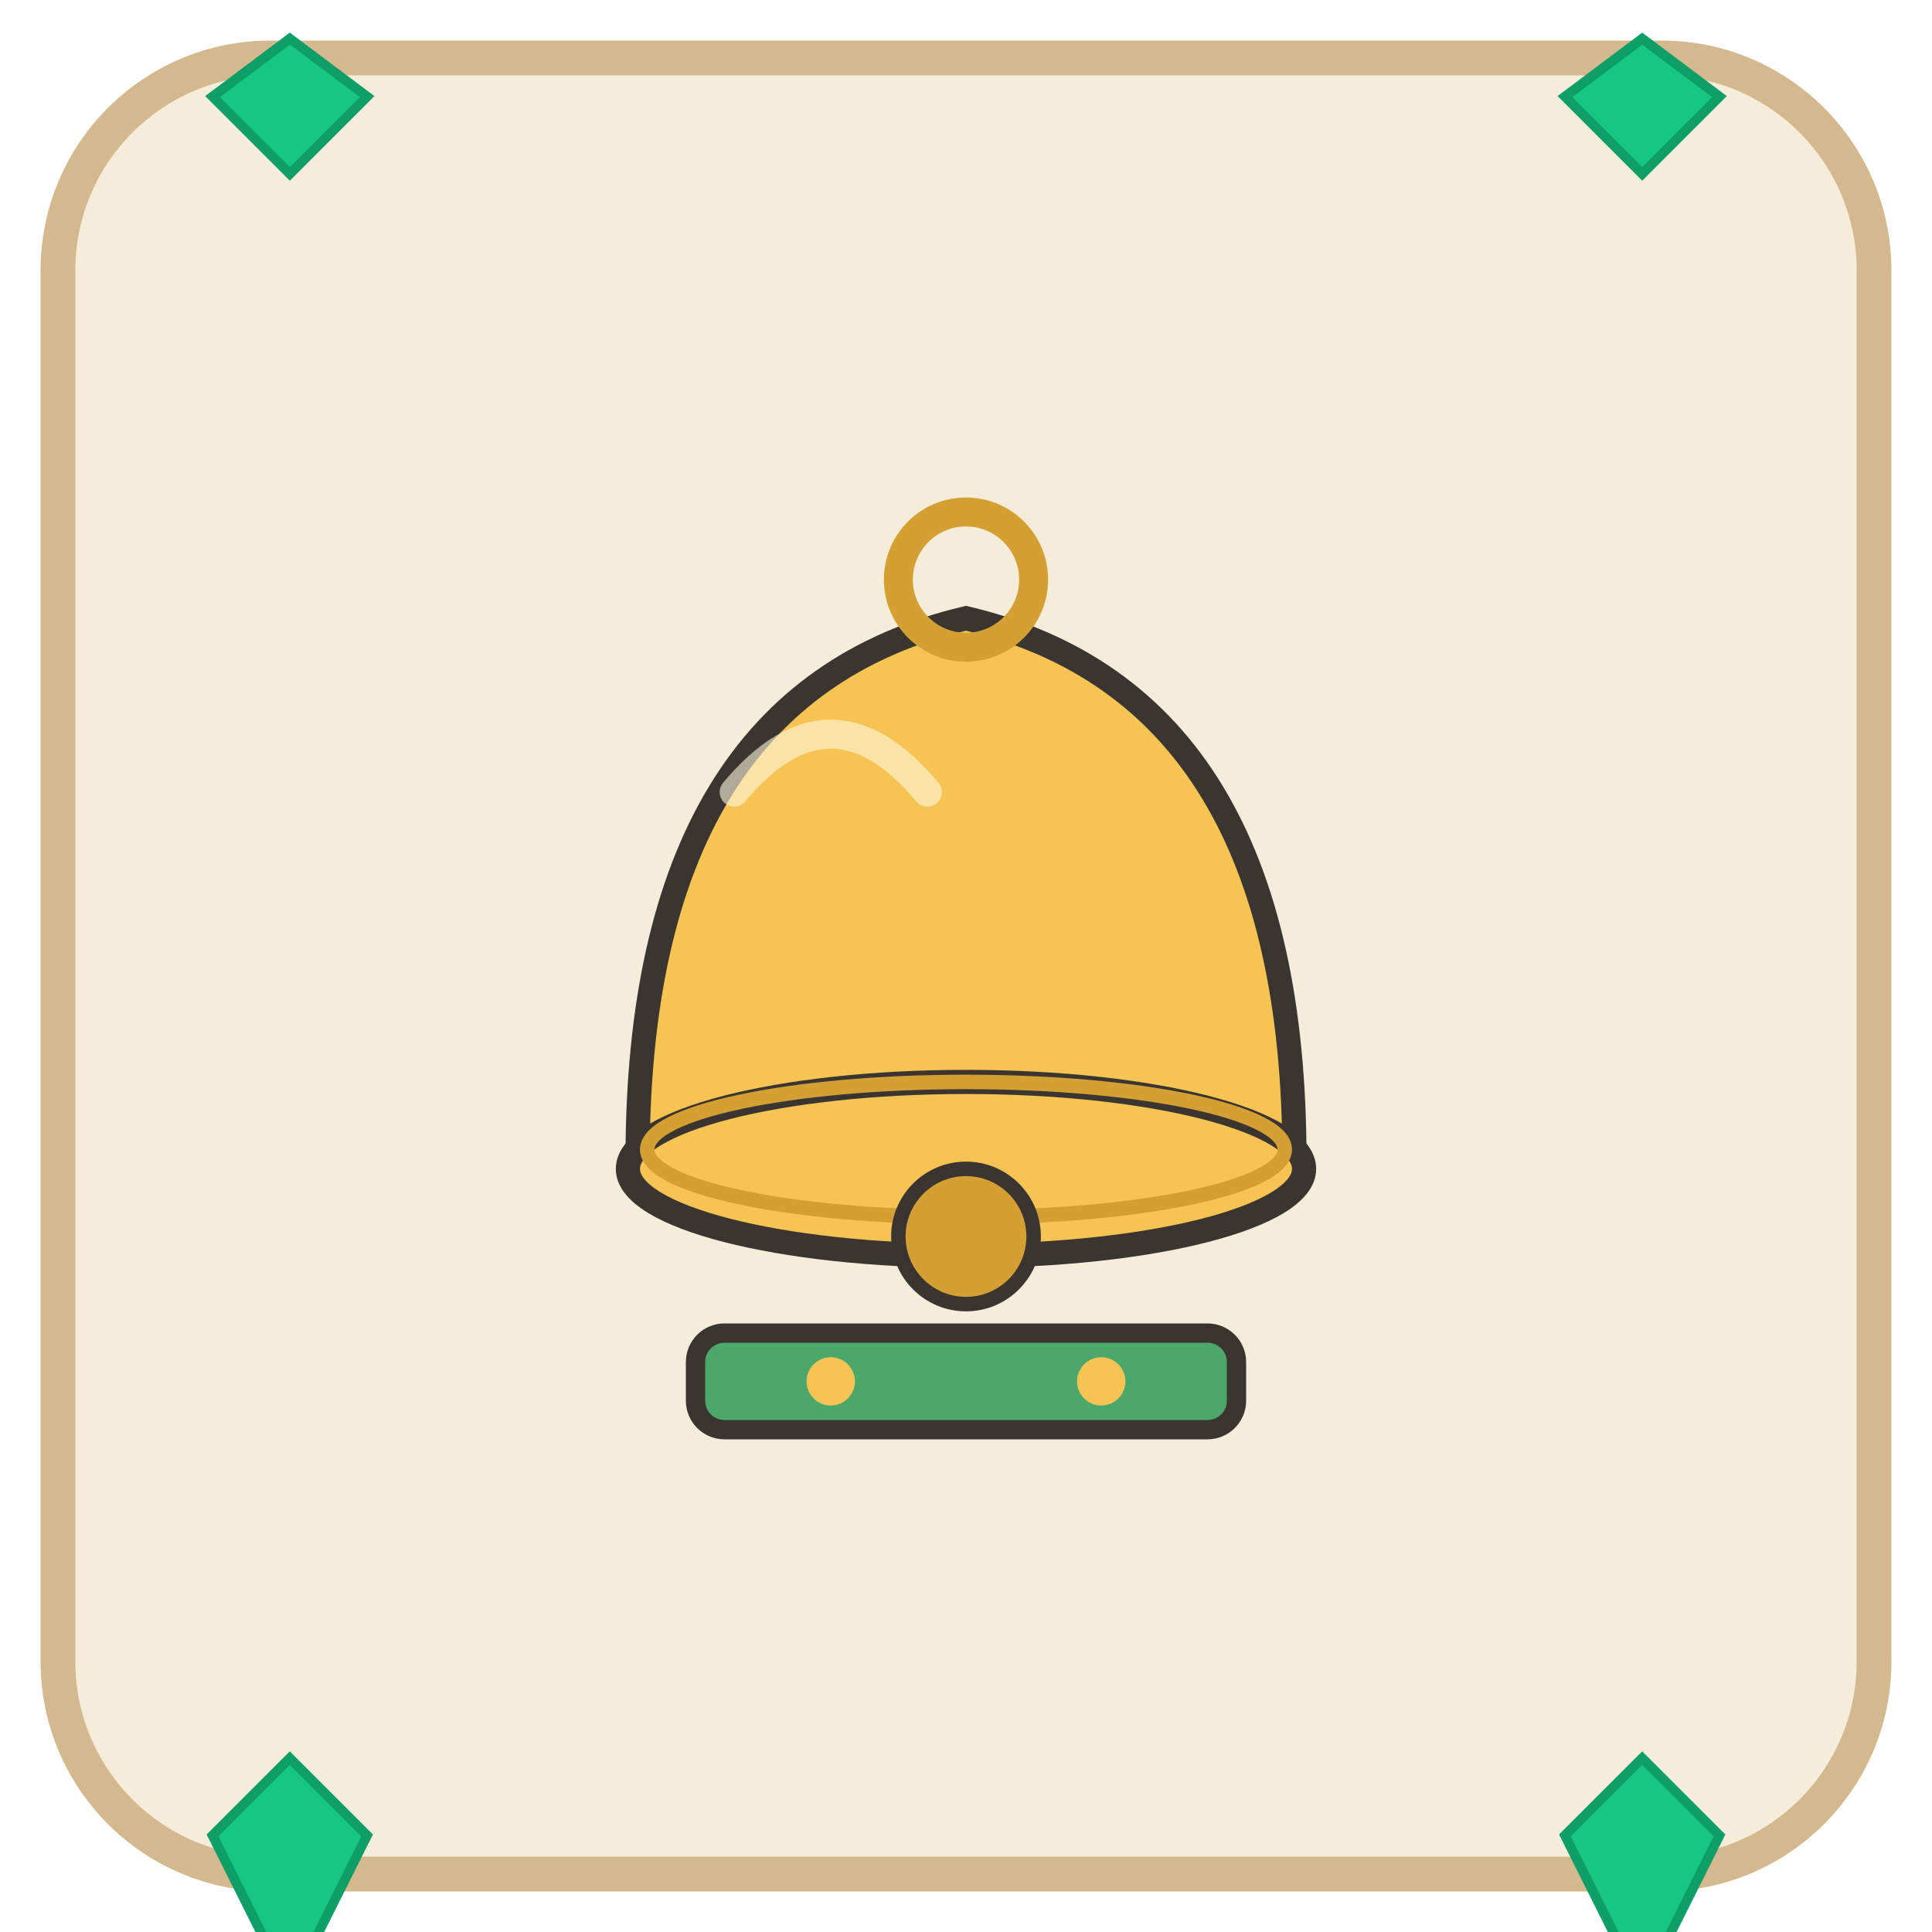
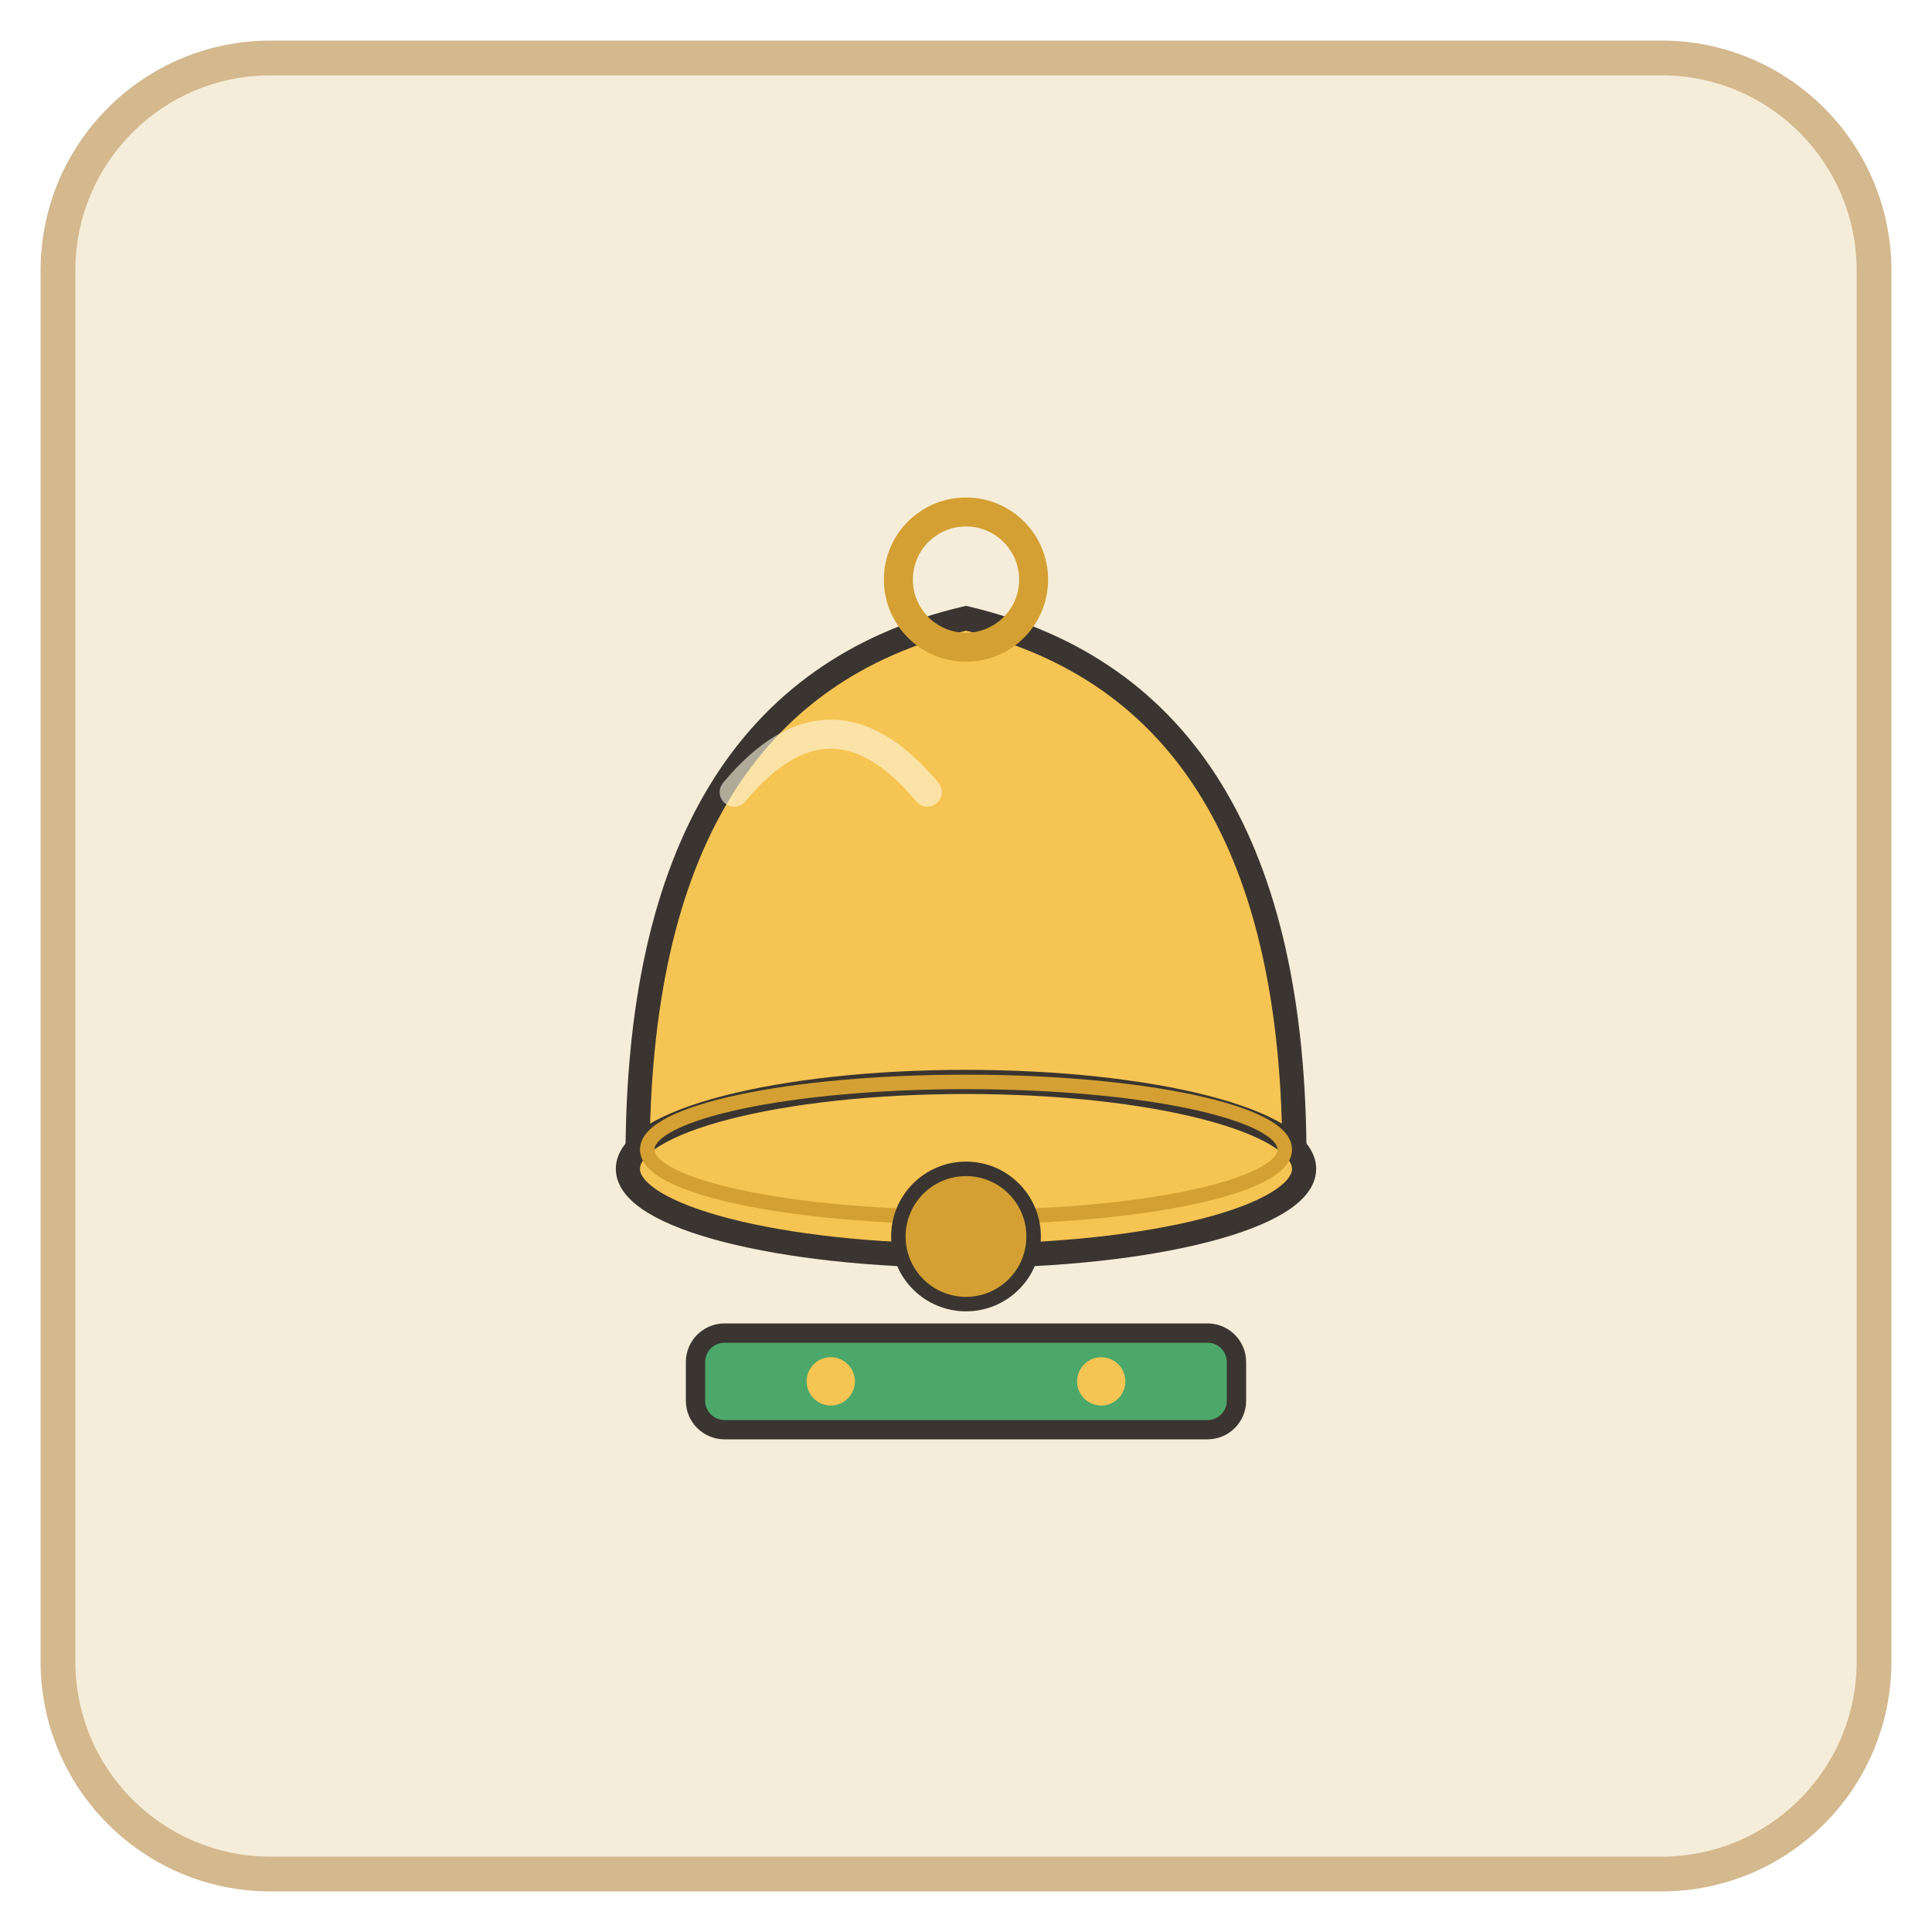
<svg xmlns="http://www.w3.org/2000/svg" viewBox="0 0 200 200" width="200" height="200">
  <rect x="6" y="6" width="188" height="188" rx="22" ry="22" fill="#F5EDD9" stroke="#D4B88E" stroke-width="3.6" />
-   <polygon points="22,10 30,4 38,10 30,18" fill="#16C784" stroke="#0E9E68" stroke-width="1" />
-   <polygon points="162,10 170,4 178,10 170,18" fill="#16C784" stroke="#0E9E68" stroke-width="1" />
-   <polygon points="22,190 30,206 38,190 30,182" fill="#16C784" stroke="#0E9E68" stroke-width="1" />
-   <polygon points="162,190 170,206 178,190 170,182" fill="#16C784" stroke="#0E9E68" stroke-width="1" />
  <g transform="translate(0, 0)">
    <path d="M66,120              Q66,72 100,64              Q134,72 134,120              Z" fill="#F6C453" stroke="#3A3530" stroke-width="2.5" />
    <ellipse cx="100" cy="121" rx="35" ry="9" fill="#F6C453" stroke="#3A3530" stroke-width="2.5" />
    <ellipse cx="100" cy="119" rx="33" ry="7" fill="none" stroke="#D4A033" stroke-width="1.5" />
    <circle cx="100" cy="128" r="7" fill="#D4A033" stroke="#3A3530" stroke-width="1.5" />
    <circle cx="100" cy="60" r="7" fill="none" stroke="#D4A033" stroke-width="3" />
    <rect x="72" y="138" width="56" height="10" rx="3" fill="#4CA86A" stroke="#3A3530" stroke-width="2" />
    <circle cx="86" cy="143" r="2.5" fill="#F6C453" />
    <circle cx="114" cy="143" r="2.5" fill="#F6C453" />
    <path d="M76,82 Q86,70 96,82" fill="none" stroke="#FFF8E0" stroke-width="3" stroke-linecap="round" opacity="0.6" />
  </g>
</svg>
